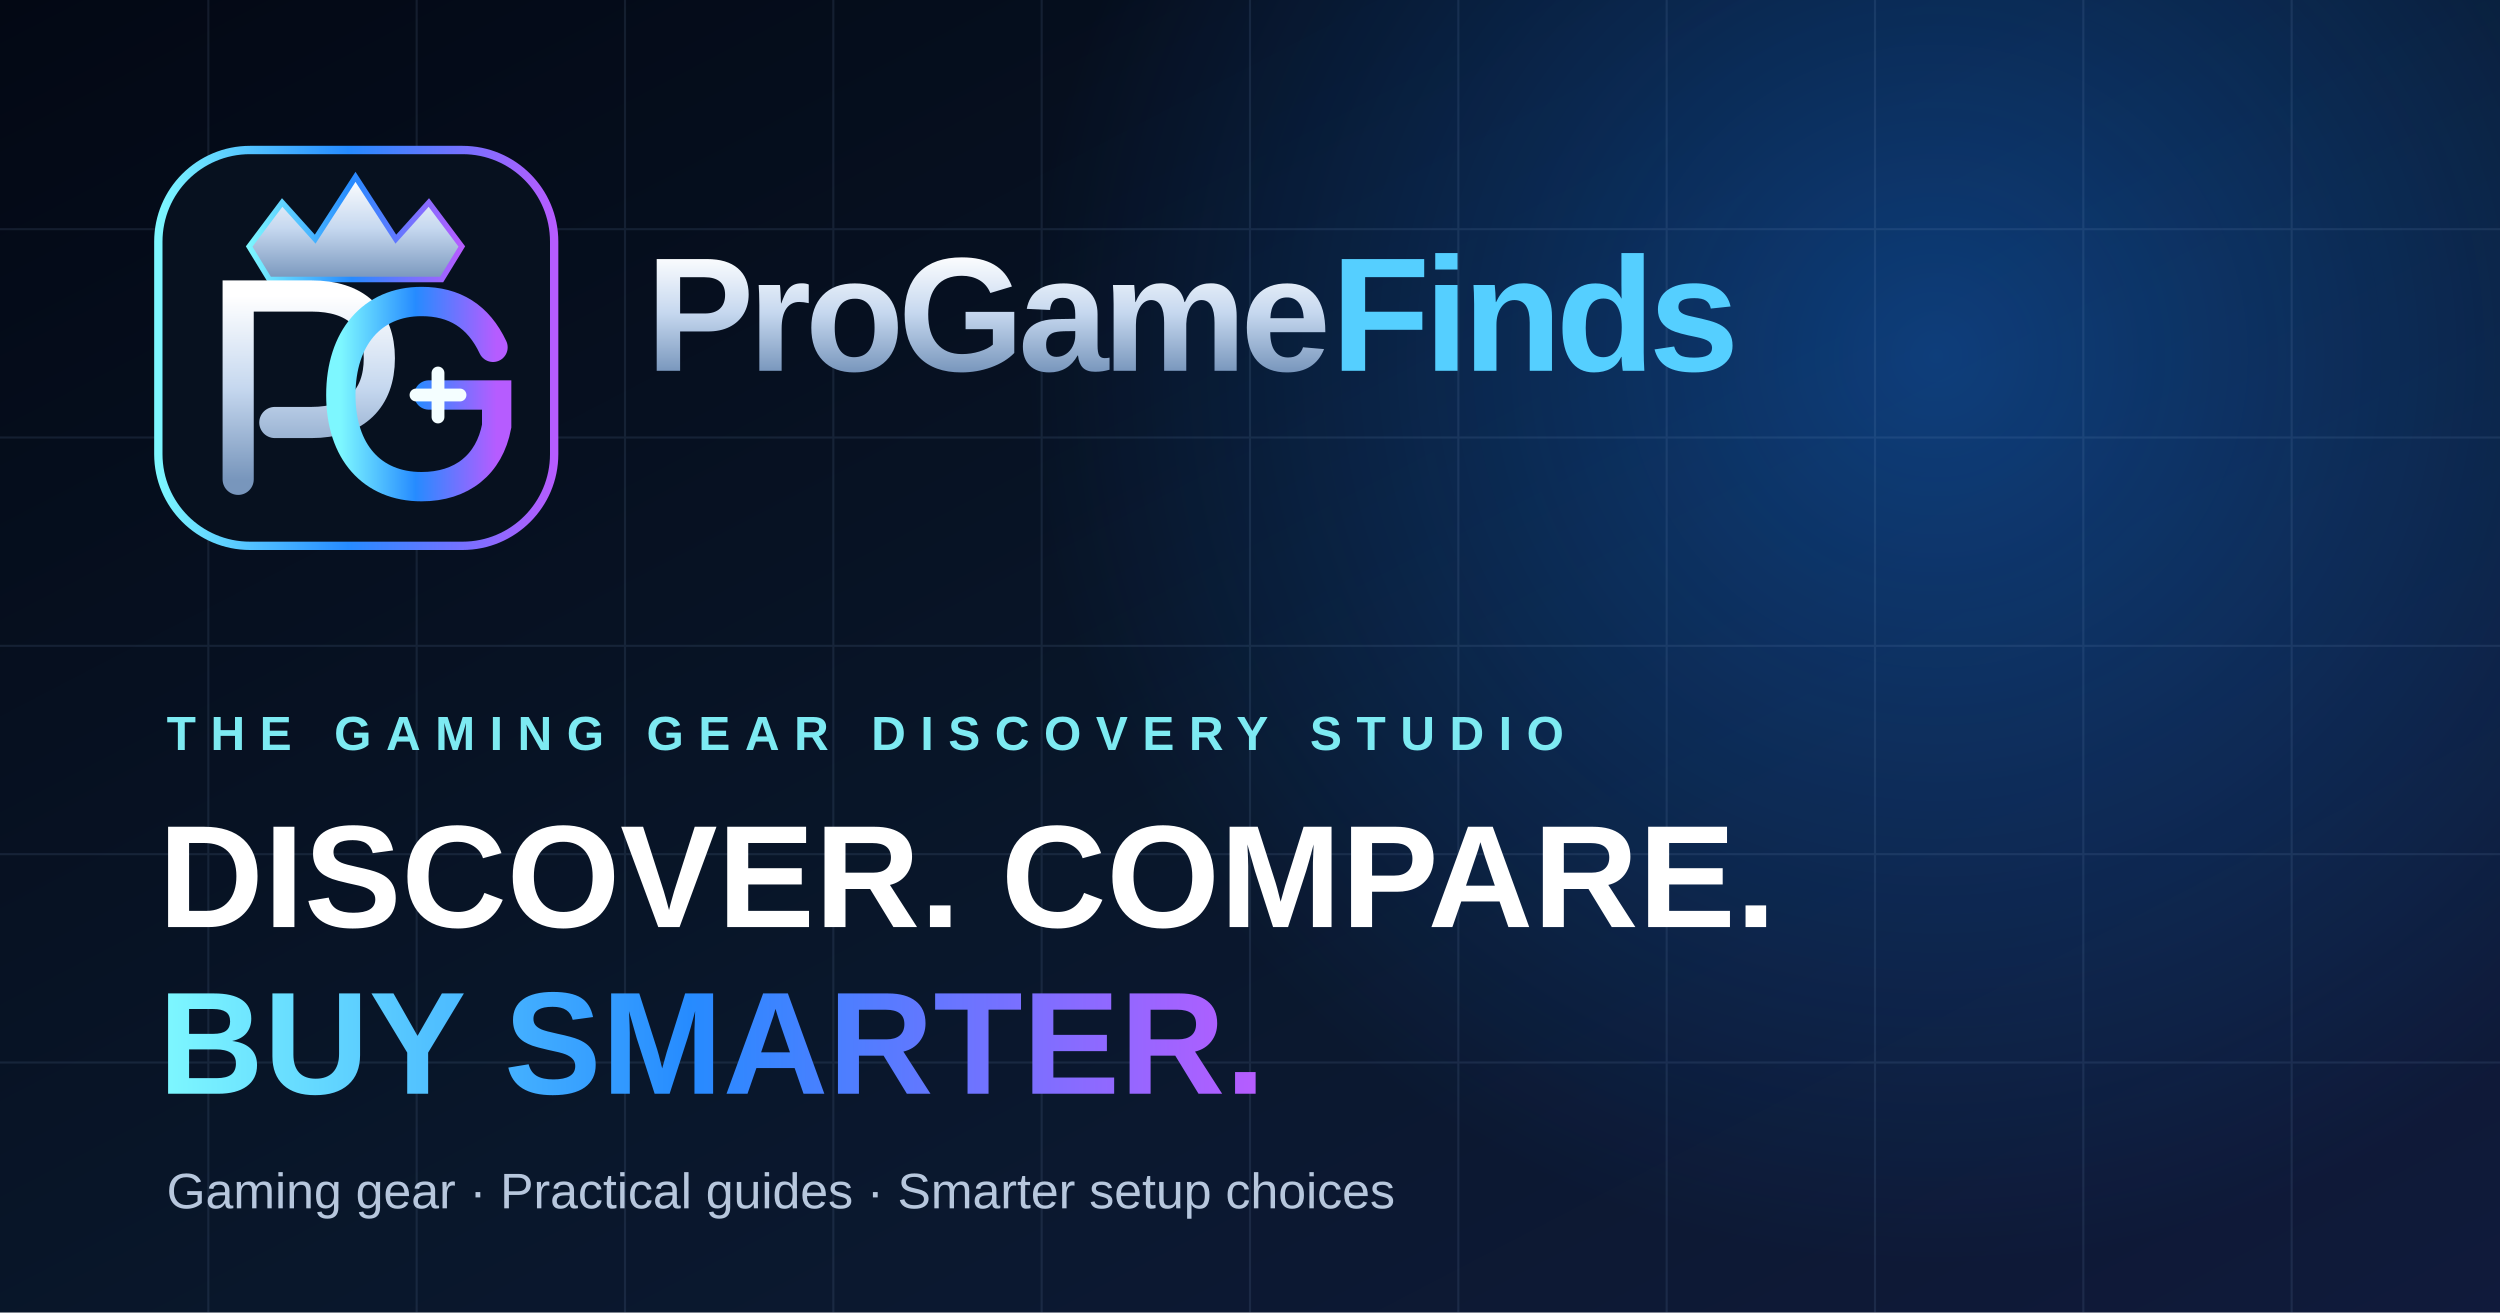
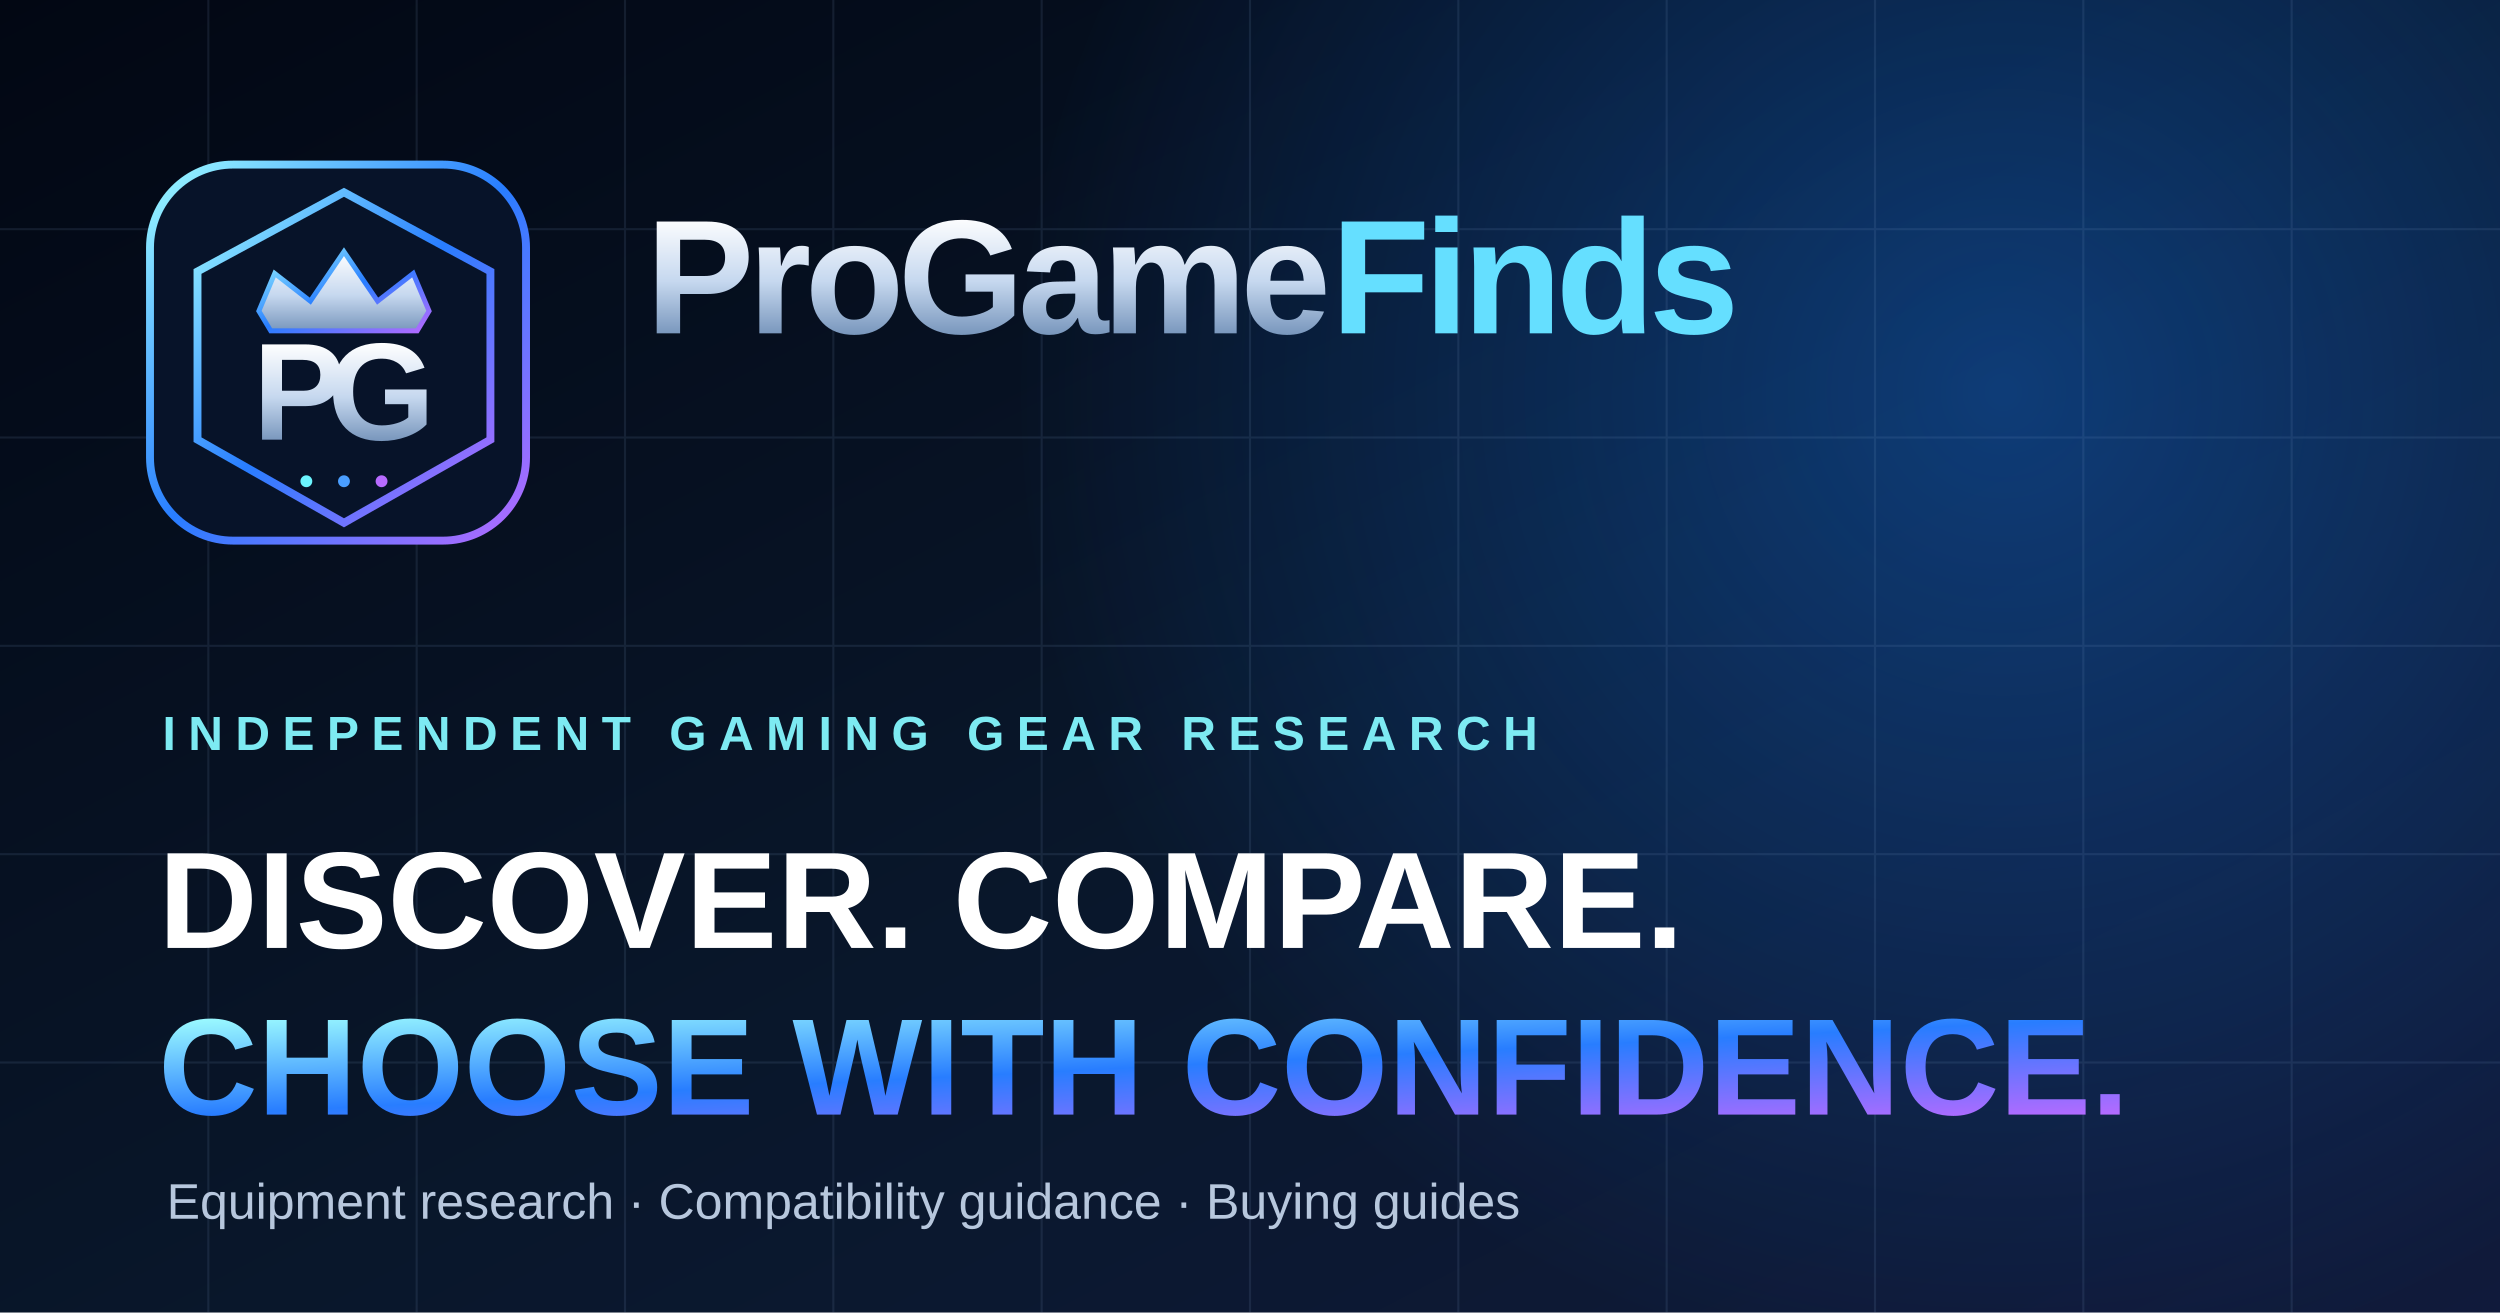
- <svg xmlns="http://www.w3.org/2000/svg" width="1200" height="630" viewBox="0 0 1200 630" role="img" aria-labelledby="t d">
+ <svg xmlns="http://www.w3.org/2000/svg" width="1200" height="630" viewBox="0 0 1200 630" role="img" aria-labelledby="title desc">
  <defs>
    <linearGradient id="bg" x1="0" y1="0" x2="1" y2="1">
-       <stop stop-color="#030814" />
+       <stop stop-color="#020713" />
      <stop offset=".55" stop-color="#09172B" />
      <stop offset="1" stop-color="#101A3B" />
    </linearGradient>
-     <linearGradient id="n">
-       <stop stop-color="#7DF7FF" />
-       <stop offset=".48" stop-color="#268BFF" />
-       <stop offset="1" stop-color="#B65CFF" />
+     <linearGradient id="edge" x1="0" y1="0" x2="1" y2="1">
+       <stop stop-color="#9CFBFF" />
+       <stop offset=".5" stop-color="#287DFF" />
+       <stop offset="1" stop-color="#B56AFF" />
    </linearGradient>
-     <linearGradient id="s" x2="0" y2="1">
+     <linearGradient id="metal" x1="0" y1="0" x2="0" y2="1">
      <stop stop-color="#FFF" />
-       <stop offset=".5" stop-color="#C6D8EF" />
+       <stop offset=".55" stop-color="#C6D8EF" />
      <stop offset="1" stop-color="#7896BC" />
    </linearGradient>
-     <radialGradient id="h">
-       <stop stop-color="#167EFF" stop-opacity=".38" />
+     <radialGradient id="halo">
+       <stop stop-color="#167EFF" stop-opacity=".36" />
      <stop offset="1" stop-color="#167EFF" stop-opacity="0" />
    </radialGradient>
  </defs>
  <rect width="1200" height="630" fill="url(#bg)" />
-   <circle cx="930" cy="170" r="440" fill="url(#h)" />
+   <circle cx="960" cy="190" r="470" fill="url(#halo)" />
  <g opacity=".12" stroke="#8AA9D3">
    <path d="M0 110H1200M0 210H1200M0 310H1200M0 410H1200M0 510H1200" />
    <path d="M100 0V630M200 0V630M300 0V630M400 0V630M500 0V630M600 0V630M700 0V630M800 0V630M900 0V630M1000 0V630M1100 0V630" />
  </g>
-   <rect x="76" y="72" width="190" height="190" rx="44" fill="#07111F" stroke="url(#n)" stroke-width="4" />
-   <g transform="translate(58 62) scale(.88)">
-     <path d="M70 64l18-24 18 20 22-34 22 34 18-20 18 24-11 18H81Z" fill="url(#s)" stroke="url(#n)" stroke-width="3" />
-     <path d="M64 191V91h40c24 0 37 12 37 34s-13 35-37 35H84" fill="none" stroke="url(#s)" stroke-width="17" stroke-linecap="round" />
-     <path d="M203 119c-8-17-21-25-39-25-27 0-44 20-44 51s17 50 44 50c22 0 37-12 41-33v-17h-37" fill="none" stroke="url(#n)" stroke-width="16" stroke-linecap="round" />
-     <path d="M161 145h24m-12-12v24" stroke="#F4FEFF" stroke-width="7" stroke-linecap="round" />
+   <g transform="translate(72 79) scale(.95)">
+     <rect x="0" y="0" width="190" height="190" rx="42" fill="#071329" stroke="url(#edge)" stroke-width="4" />
+     <g transform="translate(8 7)">
+       <path d="M90 7 164 47V132L90 174 16 132V47Z" fill="#071329" stroke="url(#edge)" stroke-width="4" />
+       <path d="M47 67 55 48 73 62 90 37 107 62 125 48 133 67 127 77H53Z" fill="url(#metal)" stroke="url(#edge)" stroke-width="2.5" />
+       <text x="90" y="132" text-anchor="middle" fill="url(#metal)" font-family="Arial,sans-serif" font-size="70" font-weight="900" letter-spacing="-9">PG</text>
+       <path d="M55 145H125" stroke="url(#edge)" stroke-width="3" />
+       <circle cx="71" cy="153" r="3" fill="#6BF4FF" />
+       <circle cx="90" cy="153" r="3" fill="#4A9EFF" />
+       <circle cx="109" cy="153" r="3" fill="#B76BFF" />
+     </g>
  </g>
-   <text x="310" y="178" fill="url(#s)" font-family="Arial,sans-serif" font-size="78" font-weight="800" letter-spacing="-3">ProGame<tspan fill="#55CFFF">Finds</tspan>
+   <text x="310" y="160" fill="url(#metal)" font-family="Arial,sans-serif" font-size="78" font-weight="900" letter-spacing="-3">ProGame<tspan fill="#65DFFF">Finds</tspan>
  </text>
-   <path d="M310 210H1090" stroke="url(#n)" stroke-width="4" />
-   <text x="80" y="360" fill="#7DEAF2" font-family="Arial,sans-serif" font-size="23" font-weight="700" letter-spacing="7">THE GAMING GEAR DISCOVERY STUDIO</text>
-   <text x="76" y="445" fill="#FFF" font-family="Arial,sans-serif" font-size="70" font-weight="800">DISCOVER. COMPARE.</text>
-   <text x="76" y="525" fill="url(#n)" font-family="Arial,sans-serif" font-size="70" font-weight="800">BUY SMARTER.</text>
-   <text x="80" y="580" fill="#B7C7DD" font-family="Arial,sans-serif" font-size="24">Gaming gear · Practical guides · Smarter setup choices</text>
+   <path d="M310 192H1090" stroke="url(#edge)" stroke-width="4" />
+   <text x="78" y="360" fill="#7DEAF2" font-family="Arial,sans-serif" font-size="23" font-weight="700" letter-spacing="6">INDEPENDENT GAMING GEAR RESEARCH</text>
+   <text x="76" y="455" fill="#FFFFFF" font-family="Arial,sans-serif" font-size="66" font-weight="800">DISCOVER. COMPARE.</text>
+   <text x="76" y="535" fill="url(#edge)" font-family="Arial,sans-serif" font-size="66" font-weight="800">CHOOSE WITH CONFIDENCE.</text>
+   <text x="80" y="585" fill="#B7C7DD" font-family="Arial,sans-serif" font-size="24">Equipment research  ·  Compatibility guidance  ·  Buying guides</text>
</svg>
